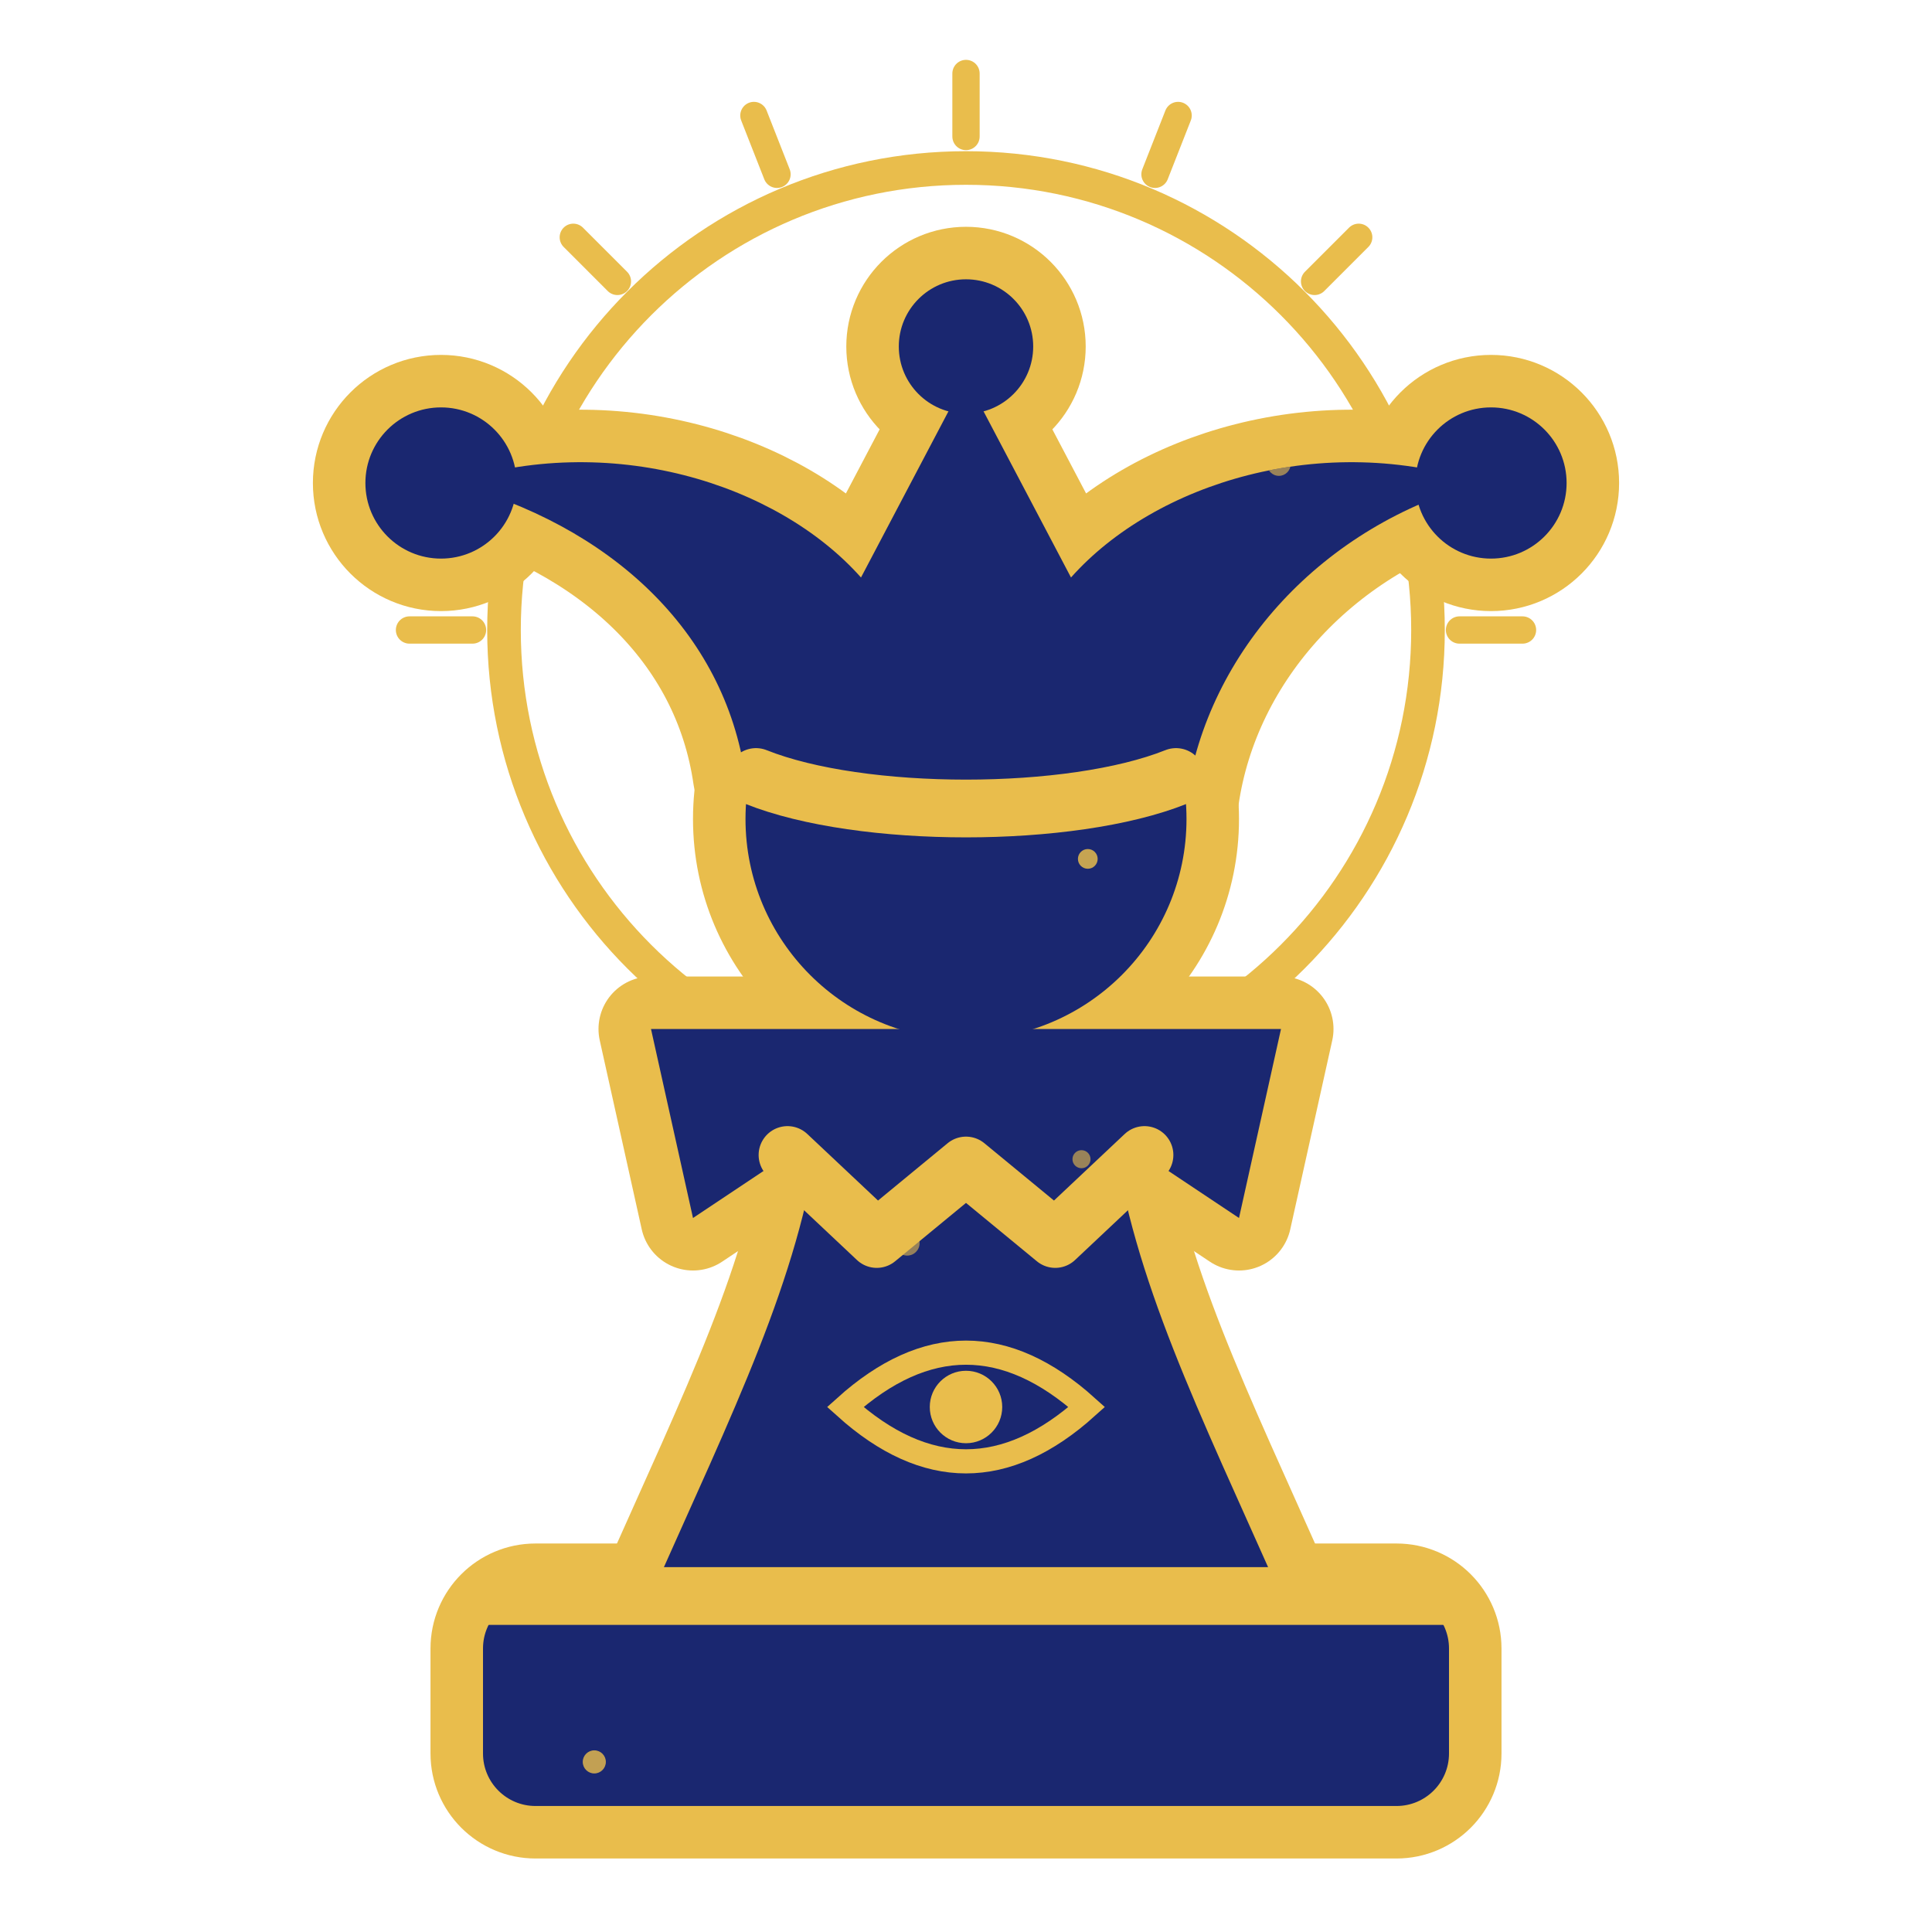
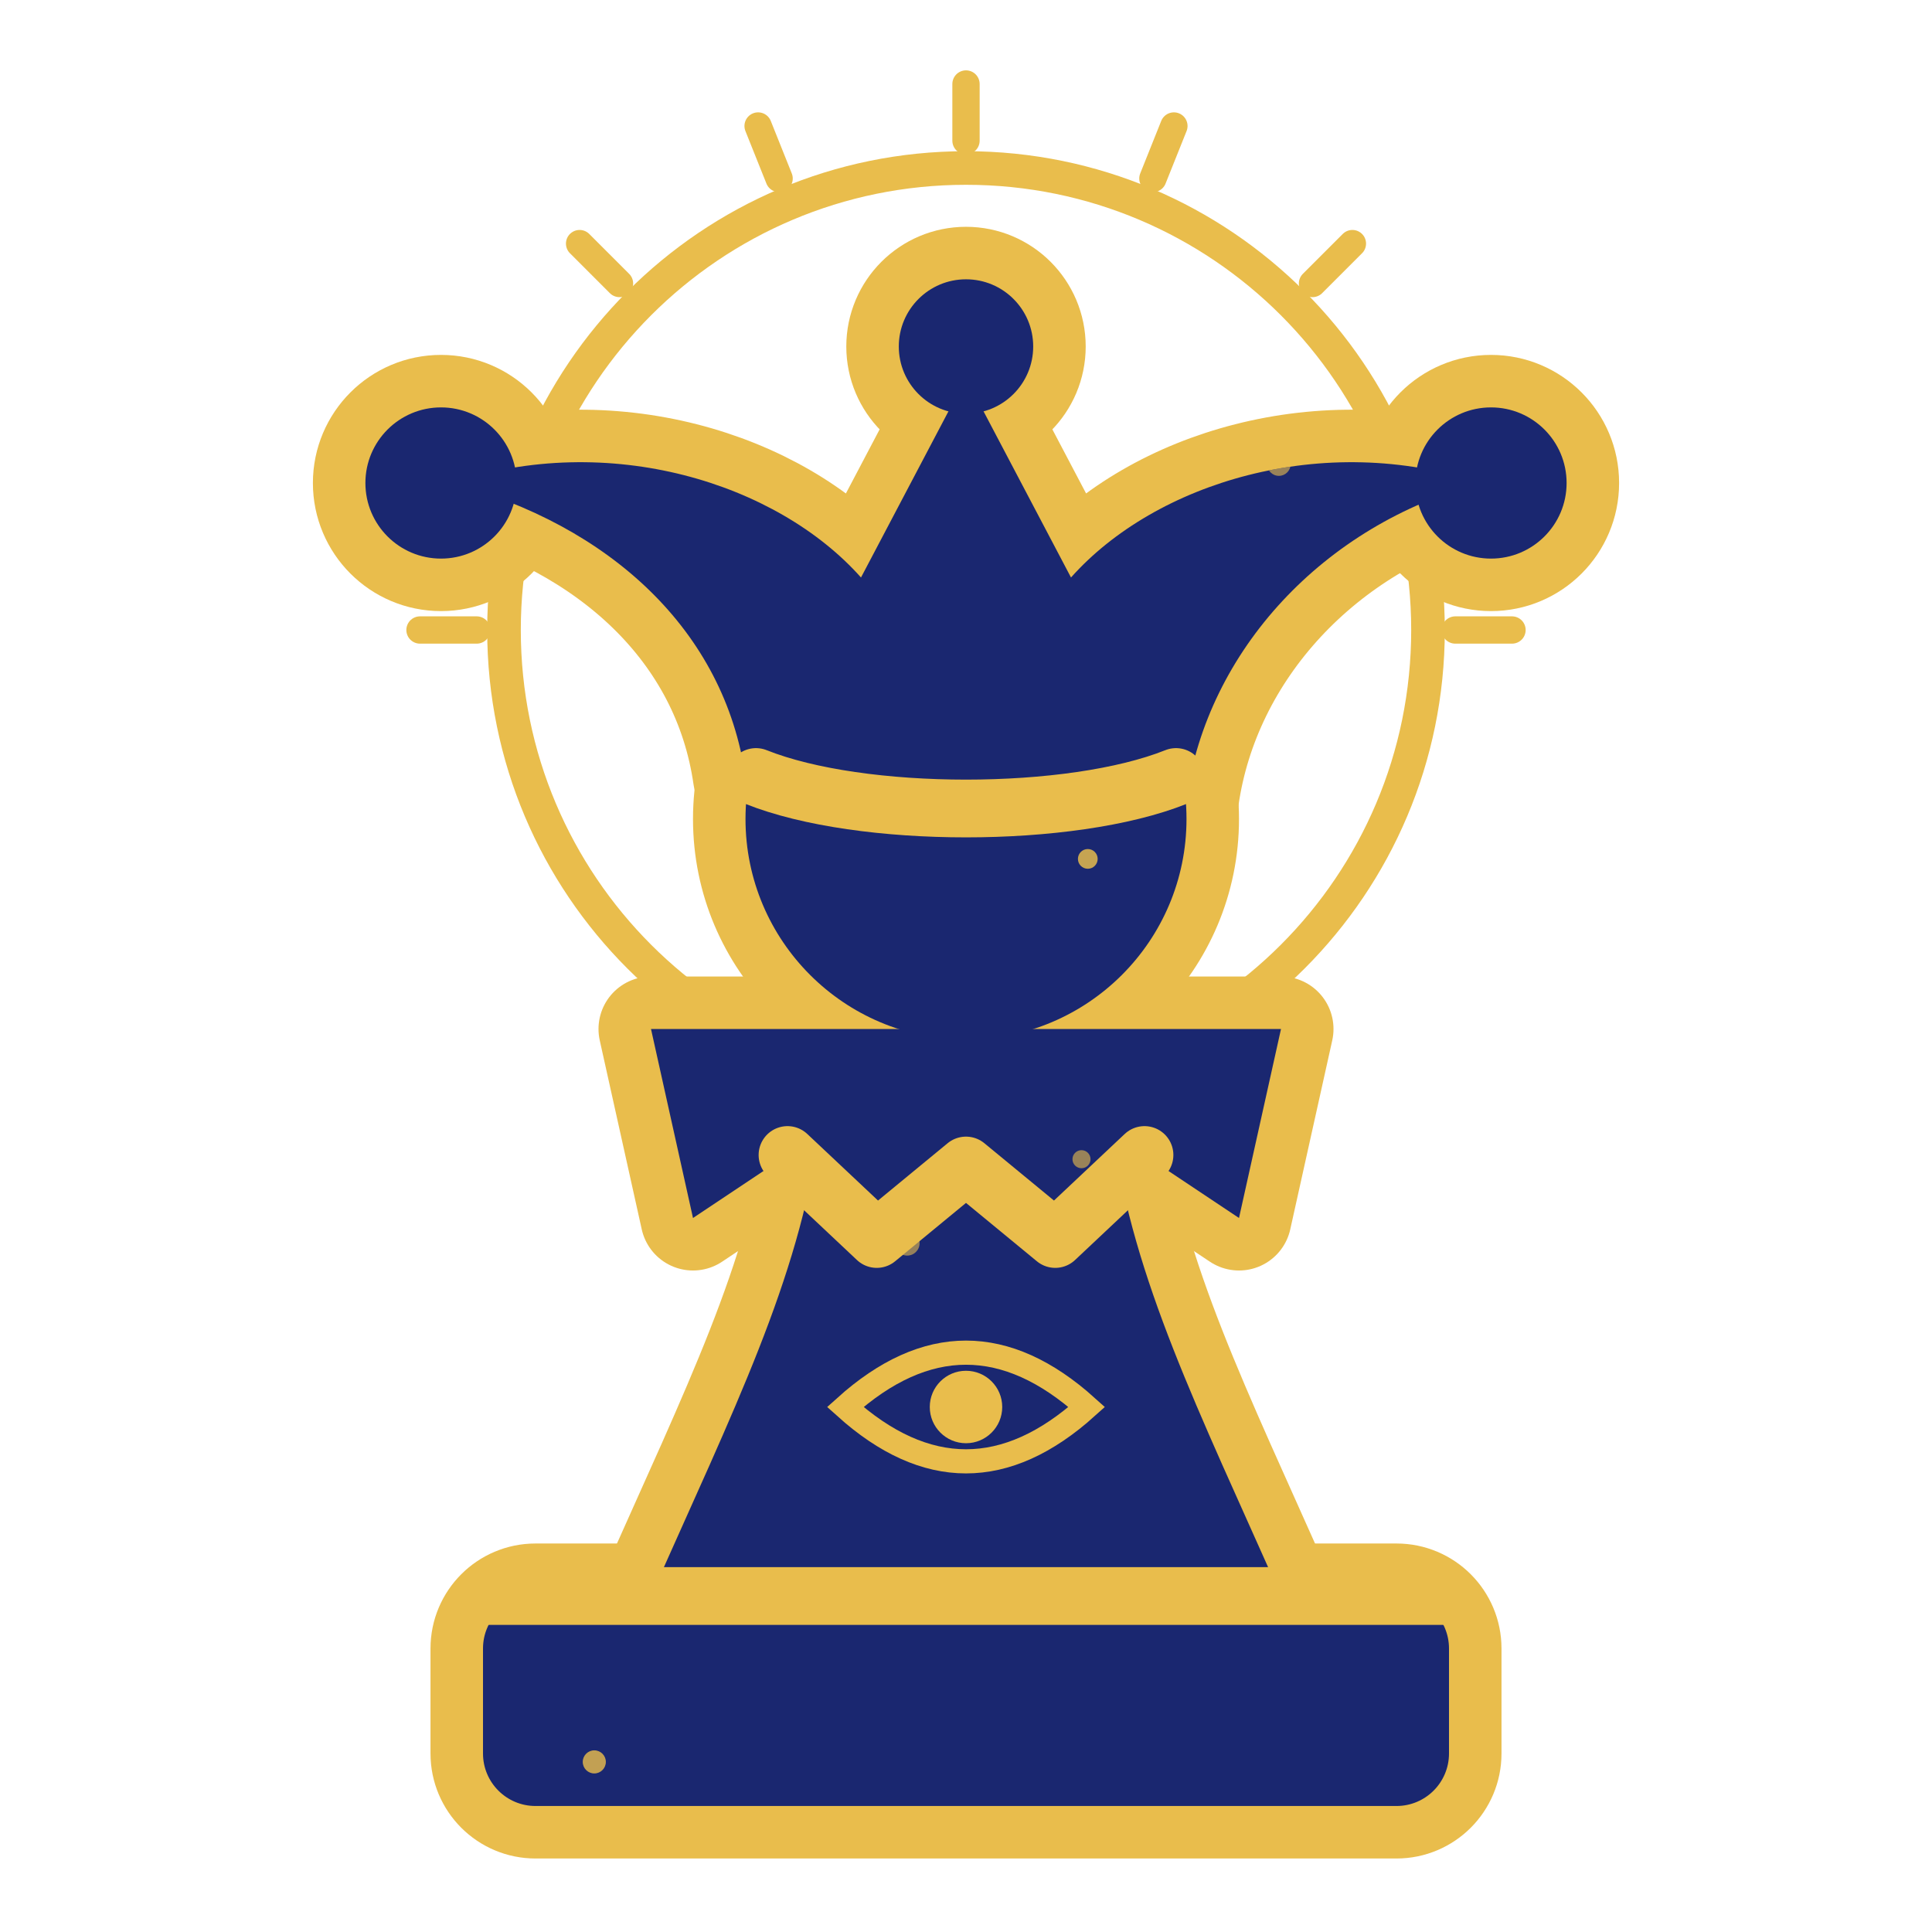
<svg xmlns="http://www.w3.org/2000/svg" viewBox="4 2 92 92">
  <defs>
    <clipPath id="hobJc">
      <rect x="27" y="78" width="46" height="10" rx="2.5" />
      <path d="M35 78 C39 69 42 63 43 56 H57 C58 63 61 69 65 78 Z" />
      <path d="M35 51 H65 L63 60 L58.5 57 L54.25 61 L50 57.5 L45.75 61 L41.5 57 L37 60 Z" />
      <circle cx="50" cy="41" r="10.5" />
      <path d="M39.5 39 C38.5 32 33 27 25.5 25 C33 22.5 41 25 45 29.5 L50 20 L55 29.5 C59 25 67 22.5 74.5 25 C67 27 61.5 33 60.5 40 Z" />
      <circle cx="25" cy="25" r="3.6" />
      <circle cx="75" cy="25" r="3.6" />
      <circle cx="50" cy="18.5" r="3.2" />
    </clipPath>
  </defs>
  <circle cx="50" cy="32" r="22" fill="none" stroke="#e9bd4c" stroke-width="1.6" />
  <g stroke="#e9bd4c" stroke-width="1.3" stroke-linecap="round">
-     <path d="M26.5 32.0 L23.5 32.0" />
-     <path d="M28.3 23.0 L25.5 21.9" />
-     <path d="M33.4 15.4 L31.3 13.3" />
-     <path d="M41.0 10.3 L39.9 7.5" />
-     <path d="M50.0 8.5 L50.0 5.5" />
-     <path d="M59.0 10.3 L60.1 7.5" />
-     <path d="M66.6 15.4 L68.7 13.3" />
-     <path d="M71.7 23.0 L74.5 21.9" />
-     <path d="M73.5 32.0 L76.5 32.0" />
+     <path d="M26.7 32.0 L24.0 32.0" />
+     <path d="M28.5 23.1 L26.0 22.1" />
+     <path d="M33.5 15.5 L31.6 13.6" />
+     <path d="M41.1 10.5 L40.1 8.0" />
+     <path d="M50.0 8.7 L50.0 6.0" />
+     <path d="M58.9 10.5 L59.9 8.0" />
+     <path d="M66.5 15.5 L68.4 13.6" />
+     <path d="M71.5 23.1 L74.0 22.1" />
+     <path d="M73.3 32.0 L76.0 32.0" />
  </g>
  <g fill="#e9bd4c" stroke="#e9bd4c" stroke-width="5.0" stroke-linejoin="round">
    <rect x="27" y="78" width="46" height="10" rx="2.5" />
    <path d="M35 78 C39 69 42 63 43 56 H57 C58 63 61 69 65 78 Z" />
    <path d="M35 51 H65 L63 60 L58.5 57 L54.25 61 L50 57.5 L45.75 61 L41.5 57 L37 60 Z" />
    <circle cx="50" cy="41" r="10.5" />
    <path d="M39.5 39 C38.5 32 33 27 25.5 25 C33 22.5 41 25 45 29.5 L50 20 L55 29.5 C59 25 67 22.5 74.5 25 C67 27 61.5 33 60.5 40 Z" />
    <circle cx="25" cy="25" r="3.6" />
    <circle cx="75" cy="25" r="3.6" />
    <circle cx="50" cy="18.5" r="3.2" />
  </g>
  <g fill="#1a2770">
    <rect x="27" y="78" width="46" height="10" rx="2.5" />
    <path d="M35 78 C39 69 42 63 43 56 H57 C58 63 61 69 65 78 Z" />
    <path d="M35 51 H65 L63 60 L58.5 57 L54.25 61 L50 57.5 L45.75 61 L41.5 57 L37 60 Z" />
    <circle cx="50" cy="41" r="10.5" />
    <path d="M39.5 39 C38.5 32 33 27 25.5 25 C33 22.5 41 25 45 29.5 L50 20 L55 29.5 C59 25 67 22.5 74.5 25 C67 27 61.5 33 60.5 40 Z" />
    <circle cx="25" cy="25" r="3.6" />
    <circle cx="75" cy="25" r="3.6" />
    <circle cx="50" cy="18.5" r="3.2" />
  </g>
  <g clip-path="url(#hobJc)">
    <circle cx="55.8" cy="42.9" r="0.47" fill="#e9bd4c" opacity="0.83" />
    <circle cx="55.5" cy="57.2" r="0.43" fill="#e9bd4c" opacity="0.61" />
    <circle cx="63.2" cy="72.6" r="0.46" fill="#e9bd4c" opacity="0.87" />
    <circle cx="47.2" cy="61.2" r="0.59" fill="#e9bd4c" opacity="0.60" />
    <circle cx="64.9" cy="24.1" r="0.56" fill="#e9bd4c" opacity="0.61" />
    <circle cx="36.6" cy="70.1" r="0.49" fill="#e9bd4c" opacity="0.67" />
    <circle cx="32.3" cy="85.9" r="0.55" fill="#e9bd4c" opacity="0.81" />
    <circle cx="21.7" cy="81.4" r="0.39" fill="#e9bd4c" opacity="0.84" />
    <circle cx="70.6" cy="43.8" r="0.54" fill="#e9bd4c" opacity="0.56" />
    <circle cx="33.0" cy="68.8" r="0.47" fill="#e9bd4c" opacity="0.61" />
    <g transform="translate(50 69) scale(1.15) translate(-50 -83)">
      <path d="M45 83 Q50 78.5 55 83 Q50 87.5 45 83 Z" fill="none" stroke="#e9bd4c" stroke-width="1" />
      <circle cx="50" cy="83" r="1.5" fill="#e9bd4c" />
    </g>
  </g>
  <g fill="none" stroke="#e9bd4c" stroke-width="2.75" stroke-linecap="round">
    <path d="M27 78 H73" />
    <path d="M41.5 57 L45.75 61 L50 57.5 L54.25 61 L58.5 57" stroke-linejoin="round" />
    <path d="M40 39 C45 41 55 41 60 39" />
  </g>
</svg>
